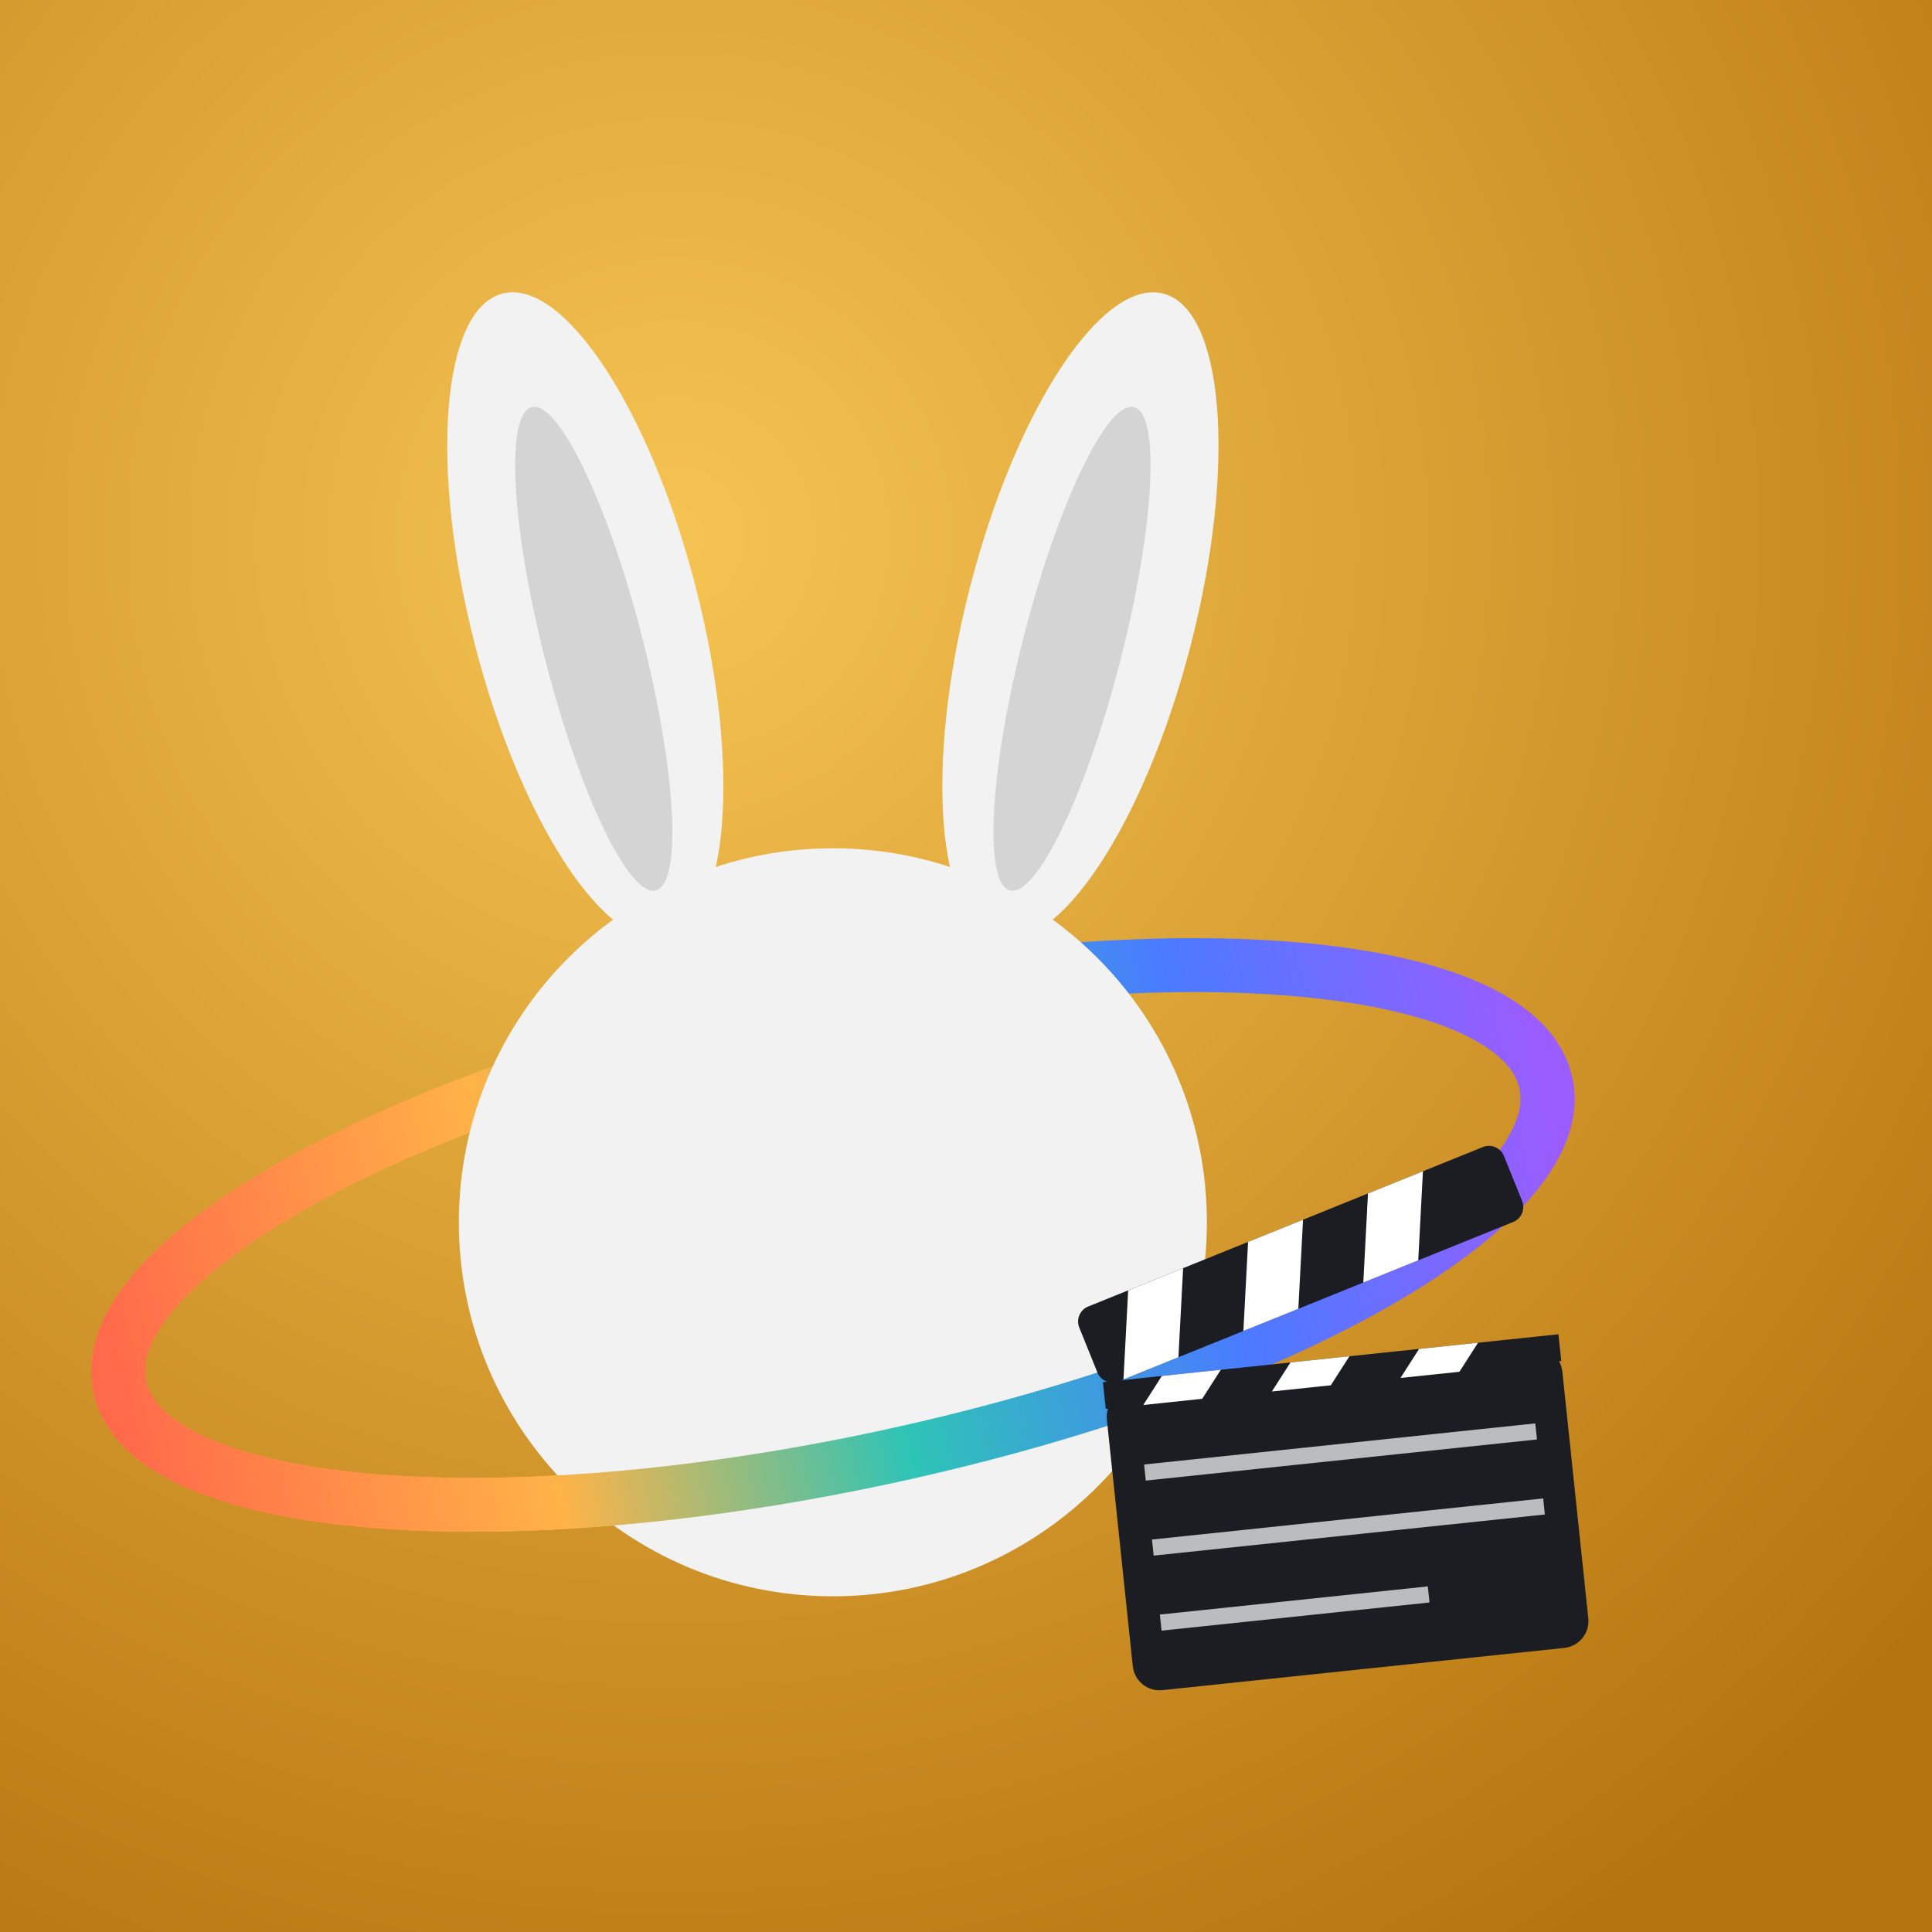
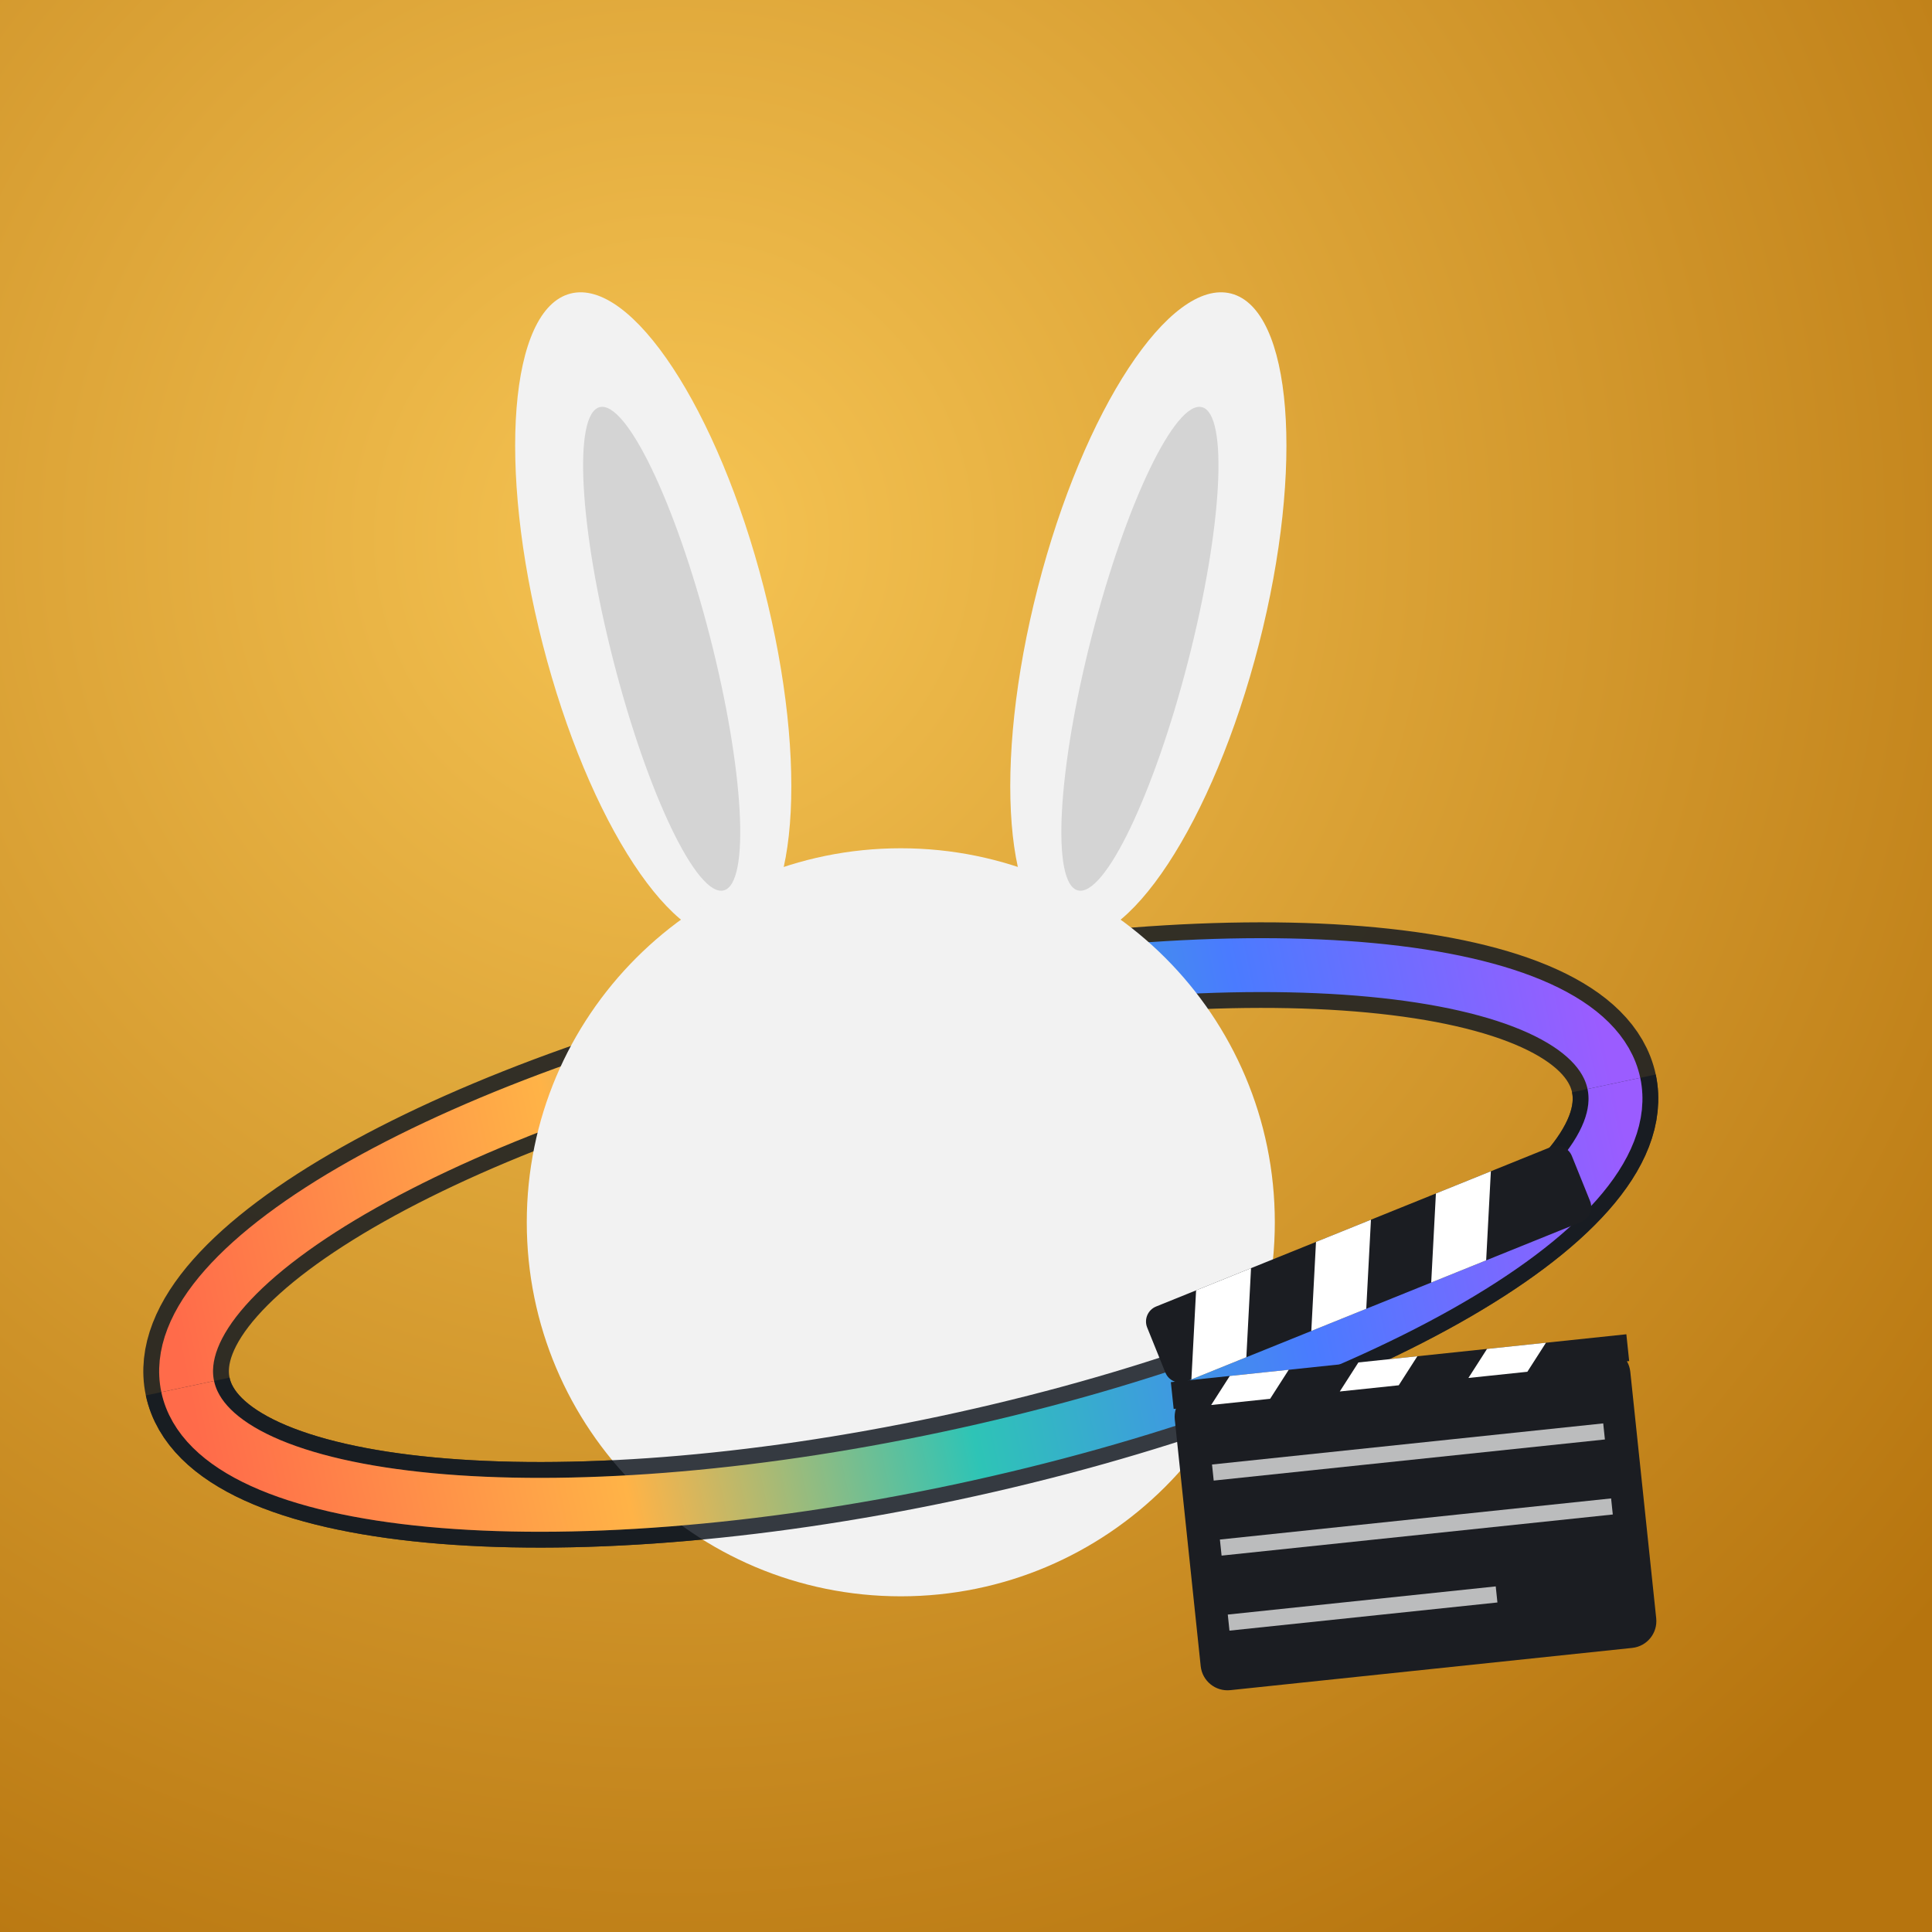
<svg xmlns="http://www.w3.org/2000/svg" viewBox="0 0 512 512" width="512" height="512">
  <defs>
    <radialGradient id="bg" cx="35%" cy="28%" r="85%">
      <stop offset="0" stop-color="#f6c453" />
      <stop offset="1" stop-color="#b6740e" />
    </radialGradient>
    <linearGradient id="ring" gradientUnits="userSpaceOnUse" x1="26" y1="0" x2="486" y2="0">
      <stop offset="0" stop-color="#ff6b4a" />
      <stop offset="0.28" stop-color="#ffb347" />
      <stop offset="0.52" stop-color="#2ec4b6" />
      <stop offset="0.76" stop-color="#4a7bff" />
      <stop offset="1" stop-color="#9b5cff" />
    </linearGradient>
  </defs>
  <rect width="512" height="512" fill="url(#bg)" />
-   <g transform="translate(256 250) scale(0.84) translate(-256 -212)">
+   <g transform="translate(274 250) scale(0.84) translate(-256 -212)">
    <g transform="translate(-42,0) translate(256 300) scale(1.0) translate(-256 -300)">
      <g transform="rotate(-12 256 304)">
+         <ellipse cx="256" cy="304" rx="230" ry="72" fill="none" stroke="#151a22" stroke-opacity="0.85" stroke-width="27" />
        <ellipse cx="256" cy="304" rx="230" ry="72" fill="none" stroke="url(#ring)" stroke-width="17" />
      </g>
      <g transform="rotate(-14.4 177.9 108.7)">
        <ellipse cx="177.9" cy="108.7" rx="36" ry="105" fill="#f2f2f2" />
        <ellipse cx="177.9" cy="119.4" rx="15.7" ry="78.7" fill="#d4d4d4" />
      </g>
      <g transform="rotate(14.4 334.1 108.7)">
        <ellipse cx="334.1" cy="108.7" rx="36" ry="105" fill="#f2f2f2" />
        <ellipse cx="334.1" cy="119.4" rx="15.7" ry="78.7" fill="#d4d4d4" />
      </g>
      <circle cx="256" cy="300" r="118" fill="#f2f2f2" />
      <g transform="rotate(-12 256 304)">
        <clipPath id="front">
          <rect x="0" y="304" width="512" height="300" />
        </clipPath>
        <g clip-path="url(#front)">
+           <ellipse cx="256" cy="304" rx="230" ry="72" fill="none" stroke="#151a22" stroke-opacity="0.85" stroke-width="27" />
          <ellipse cx="256" cy="304" rx="230" ry="72" fill="none" stroke="url(#ring)" stroke-width="17" />
        </g>
      </g>
    </g>
    <g transform="translate(296 320) rotate(-6) scale(0.85)">
      <rect x="0" y="40" width="170" height="112" rx="10" fill="#1b1d22" />
      <rect x="12" y="68" width="146" height="6" fill="#ffffff" opacity="0.7" />
      <rect x="12" y="96" width="146" height="6" fill="#ffffff" opacity="0.7" />
      <rect x="12" y="124" width="100" height="6" fill="#ffffff" opacity="0.7" />
      <g transform="rotate(-16 0 38)">
        <rect x="0" y="8" width="170" height="30" rx="6" fill="#1b1d22" />
        <path d="M22 8 L44 8 L30 38 L8 38 Z M70 8 L92 8 L78 38 L56 38 Z M118 8 L140 8 L126 38 L104 38 Z" fill="#ffffff" />
      </g>
      <rect x="0" y="36" width="170" height="10" fill="#1b1d22" />
      <path d="M22 36 L44 36 L36 46 L14 46 Z M70 36 L92 36 L84 46 L62 46 Z M118 36 L140 36 L132 46 L110 46 Z" fill="#ffffff" />
    </g>
  </g>
</svg>
